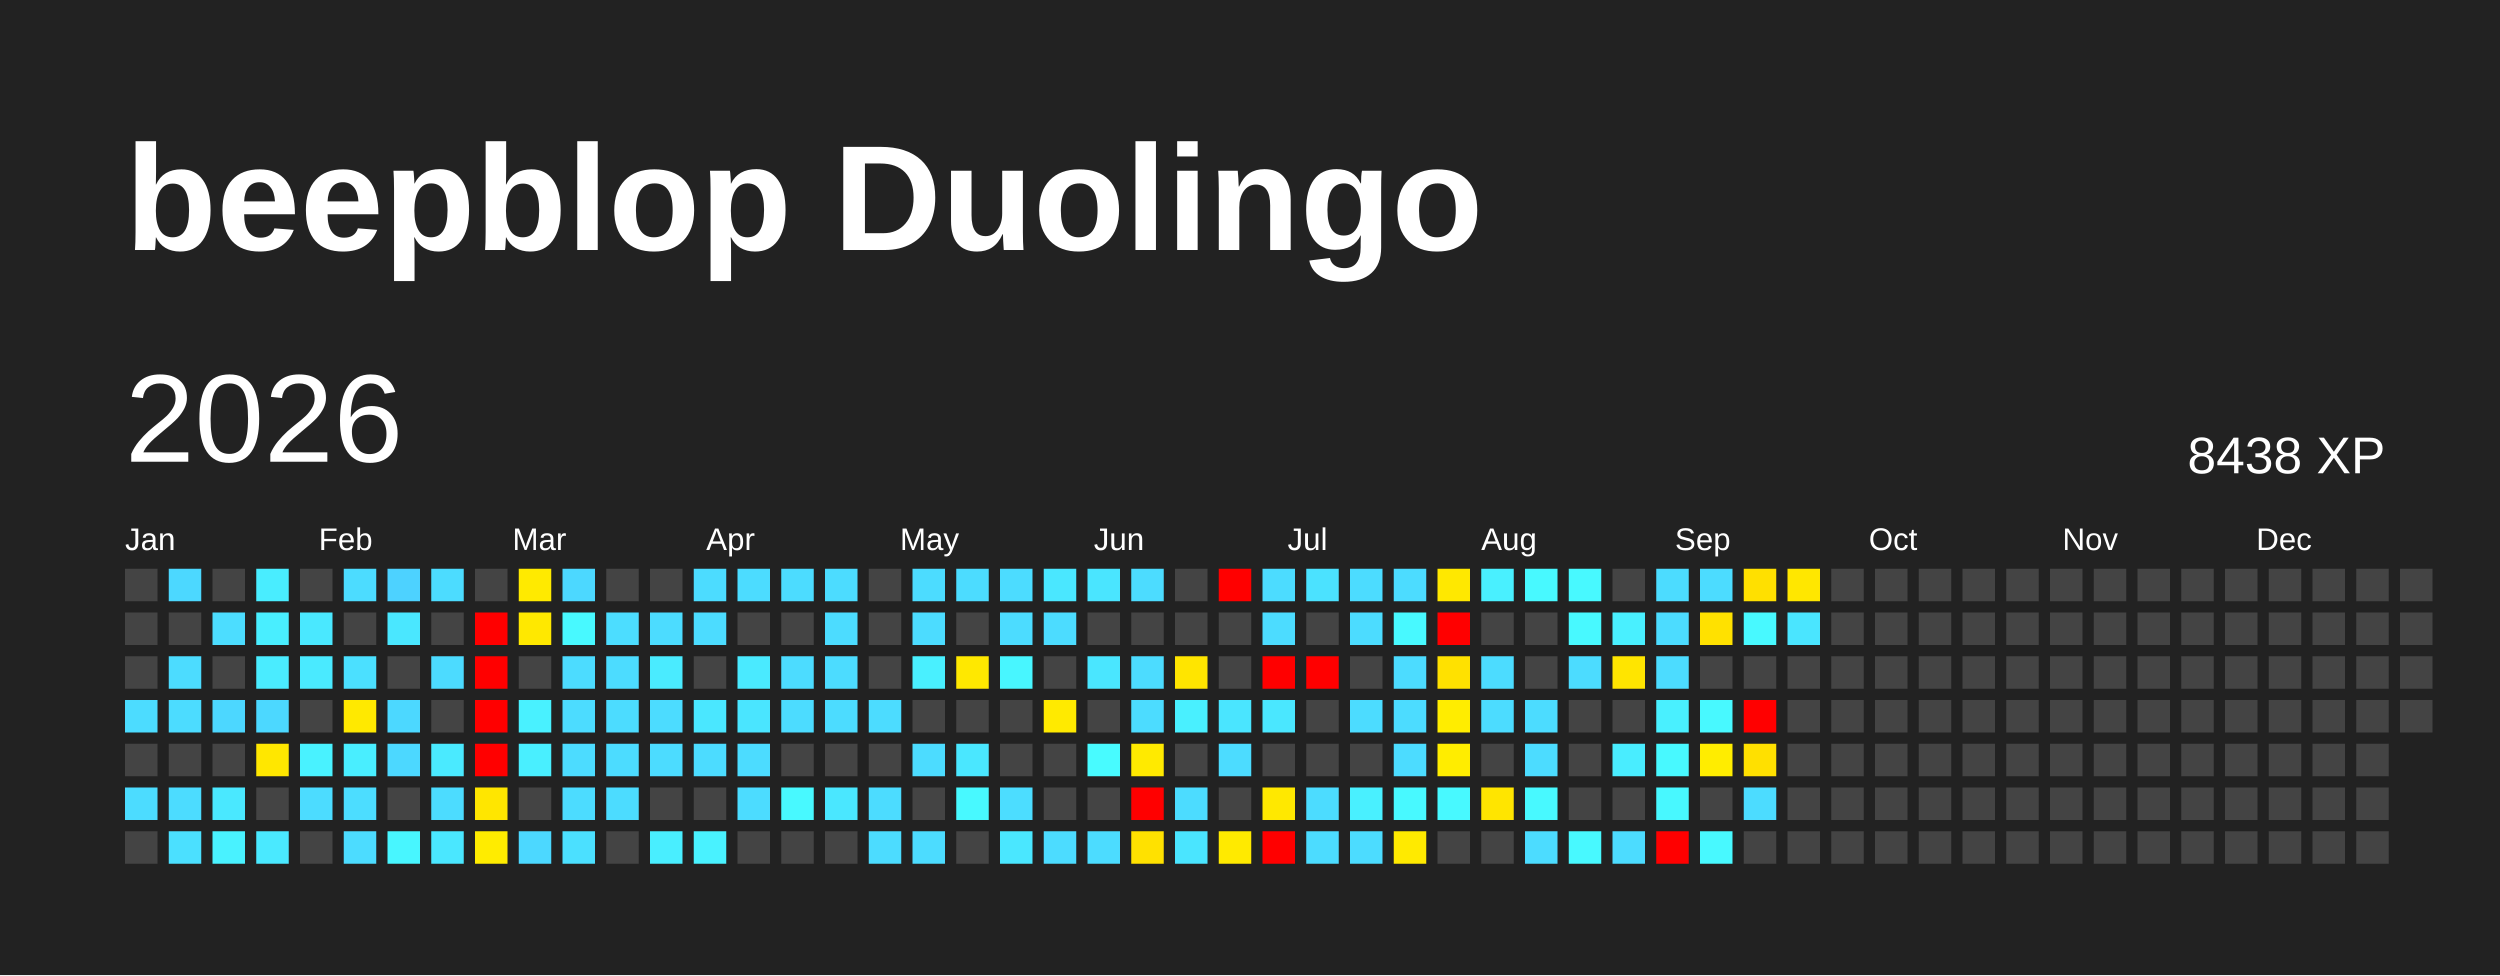
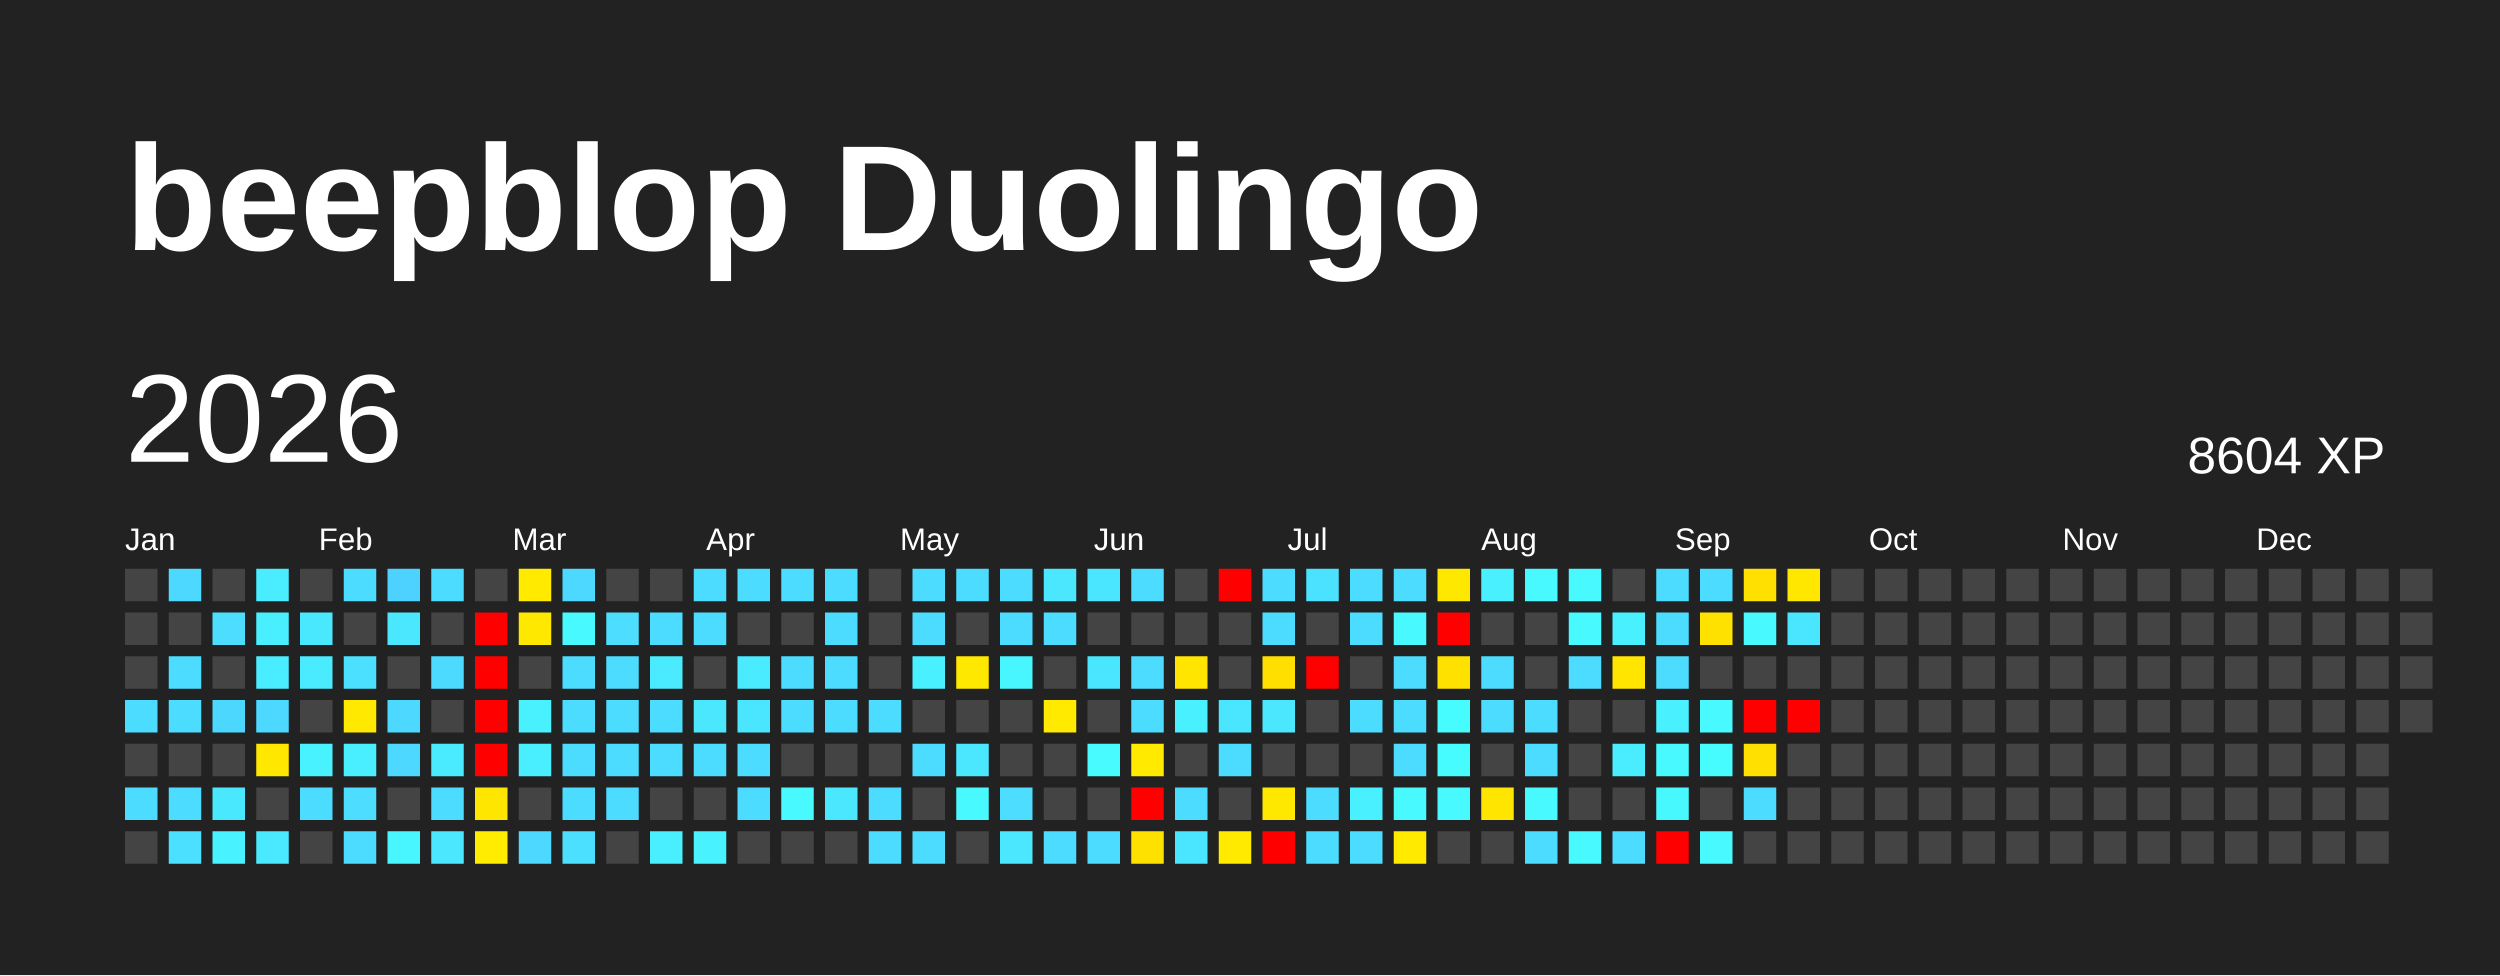
<svg xmlns="http://www.w3.org/2000/svg" baseProfile="full" height="78mm" version="1.1" viewBox="0,0,200,78" width="200mm">
  <defs />
  <rect fill="#222222" height="78" width="200" x="0" y="0" />
  <text fill="#FFFFFF" style="font-size:12px; font-family:Arial; font-weight:bold;" x="10" y="20">beepblop Duolingo</text>
  <text dominant-baseline="hanging" fill="#FFFFFF" style="font-size:10.0px; font-family:Arial;" x="10" y="30">2026</text>
-   <text dominant-baseline="hanging" fill="#FFFFFF" style="font-size:4.125px; font-family:Arial;" x="175" y="35">8438 XP</text>
+   <text dominant-baseline="hanging" fill="#FFFFFF" style="font-size:4.125px; font-family:Arial;" x="175" y="35">8604 XP</text>
  <text fill="#FFFFFF" style="font-size:2.5px; font-family:Arial" x="10.0" y="44">Jan</text>
  <text fill="#FFFFFF" style="font-size:2.5px; font-family:Arial" x="25.5" y="44">Feb</text>
  <text fill="#FFFFFF" style="font-size:2.5px; font-family:Arial" x="41.0" y="44">Mar</text>
  <text fill="#FFFFFF" style="font-size:2.5px; font-family:Arial" x="56.5" y="44">Apr</text>
  <text fill="#FFFFFF" style="font-size:2.5px; font-family:Arial" x="72.0" y="44">May</text>
  <text fill="#FFFFFF" style="font-size:2.5px; font-family:Arial" x="87.5" y="44">Jun</text>
  <text fill="#FFFFFF" style="font-size:2.5px; font-family:Arial" x="103.0" y="44">Jul</text>
  <text fill="#FFFFFF" style="font-size:2.5px; font-family:Arial" x="118.5" y="44">Aug</text>
  <text fill="#FFFFFF" style="font-size:2.5px; font-family:Arial" x="134.0" y="44">Sep</text>
  <text fill="#FFFFFF" style="font-size:2.5px; font-family:Arial" x="149.5" y="44">Oct</text>
  <text fill="#FFFFFF" style="font-size:2.5px; font-family:Arial" x="165.0" y="44">Nov</text>
  <text fill="#FFFFFF" style="font-size:2.5px; font-family:Arial" x="180.5" y="44">Dec</text>
  <rect fill="#444444" height="2.6" width="2.6" x="10.0" y="45.5" />
  <rect fill="#444444" height="2.6" width="2.6" x="10.0" y="49.0" />
  <rect fill="#444444" height="2.6" width="2.6" x="10.0" y="52.5" />
  <rect fill="#4cdcff" height="2.6" width="2.6" x="10.0" y="56.0" />
  <rect fill="#444444" height="2.6" width="2.6" x="10.0" y="59.5" />
  <rect fill="#4cdcff" height="2.6" width="2.6" x="10.0" y="63.0" />
  <rect fill="#444444" height="2.6" width="2.6" x="10.0" y="66.5" />
  <rect fill="#4cd8ff" height="2.6" width="2.6" x="13.5" y="45.5" />
  <rect fill="#444444" height="2.6" width="2.6" x="13.5" y="49.0" />
  <rect fill="#4cdcff" height="2.6" width="2.6" x="13.5" y="52.5" />
  <rect fill="#4cdcff" height="2.6" width="2.6" x="13.5" y="56.0" />
  <rect fill="#444444" height="2.6" width="2.6" x="13.5" y="59.5" />
  <rect fill="#4cdcff" height="2.6" width="2.6" x="13.5" y="63.0" />
  <rect fill="#4be0ff" height="2.6" width="2.6" x="13.5" y="66.5" />
  <rect fill="#444444" height="2.6" width="2.6" x="17.0" y="45.5" />
  <rect fill="#4cddff" height="2.6" width="2.6" x="17.0" y="49.0" />
  <rect fill="#444444" height="2.6" width="2.6" x="17.0" y="52.5" />
  <rect fill="#4cd7ff" height="2.6" width="2.6" x="17.0" y="56.0" />
  <rect fill="#444444" height="2.6" width="2.6" x="17.0" y="59.5" />
  <rect fill="#4ae8ff" height="2.6" width="2.6" x="17.0" y="63.0" />
  <rect fill="#49f2ff" height="2.6" width="2.6" x="17.0" y="66.5" />
  <rect fill="#49edff" height="2.6" width="2.6" x="20.5" y="45.5" />
  <rect fill="#49eeff" height="2.6" width="2.6" x="20.5" y="49.0" />
  <rect fill="#4aecff" height="2.6" width="2.6" x="20.5" y="52.5" />
  <rect fill="#4cd8ff" height="2.6" width="2.6" x="20.5" y="56.0" />
  <rect fill="#ffe700" height="2.6" width="2.6" x="20.5" y="59.5" />
  <rect fill="#444444" height="2.6" width="2.6" x="20.5" y="63.0" />
  <rect fill="#4ae9ff" height="2.6" width="2.6" x="20.5" y="66.5" />
  <rect fill="#444444" height="2.6" width="2.6" x="24.0" y="45.5" />
  <rect fill="#4ae8ff" height="2.6" width="2.6" x="24.0" y="49.0" />
  <rect fill="#4aeaff" height="2.6" width="2.6" x="24.0" y="52.5" />
  <rect fill="#444444" height="2.6" width="2.6" x="24.0" y="56.0" />
  <rect fill="#49f2ff" height="2.6" width="2.6" x="24.0" y="59.5" />
  <rect fill="#4cdcff" height="2.6" width="2.6" x="24.0" y="63.0" />
  <rect fill="#444444" height="2.6" width="2.6" x="24.0" y="66.5" />
  <rect fill="#4cdcff" height="2.6" width="2.6" x="27.5" y="45.5" />
  <rect fill="#444444" height="2.6" width="2.6" x="27.5" y="49.0" />
  <rect fill="#4be0ff" height="2.6" width="2.6" x="27.5" y="52.5" />
  <rect fill="#ffe900" height="2.6" width="2.6" x="27.5" y="56.0" />
  <rect fill="#49eeff" height="2.6" width="2.6" x="27.5" y="59.5" />
  <rect fill="#4cddff" height="2.6" width="2.6" x="27.5" y="63.0" />
  <rect fill="#4cdcff" height="2.6" width="2.6" x="27.5" y="66.5" />
  <rect fill="#4dd2ff" height="2.6" width="2.6" x="31.0" y="45.5" />
  <rect fill="#4ae7ff" height="2.6" width="2.6" x="31.0" y="49.0" />
  <rect fill="#444444" height="2.6" width="2.6" x="31.0" y="52.5" />
  <rect fill="#4cd8ff" height="2.6" width="2.6" x="31.0" y="56.0" />
  <rect fill="#4cd8ff" height="2.6" width="2.6" x="31.0" y="59.5" />
  <rect fill="#444444" height="2.6" width="2.6" x="31.0" y="63.0" />
  <rect fill="#48f6ff" height="2.6" width="2.6" x="31.0" y="66.5" />
  <rect fill="#4cdcff" height="2.6" width="2.6" x="34.5" y="45.5" />
  <rect fill="#444444" height="2.6" width="2.6" x="34.5" y="49.0" />
  <rect fill="#4cdbff" height="2.6" width="2.6" x="34.5" y="52.5" />
  <rect fill="#444444" height="2.6" width="2.6" x="34.5" y="56.0" />
  <rect fill="#4aeaff" height="2.6" width="2.6" x="34.5" y="59.5" />
  <rect fill="#4cdcff" height="2.6" width="2.6" x="34.5" y="63.0" />
  <rect fill="#4ae7ff" height="2.6" width="2.6" x="34.5" y="66.5" />
  <rect fill="#444444" height="2.6" width="2.6" x="38.0" y="45.5" />
  <rect fill="red" height="2.6" width="2.6" x="38.0" y="49.0" />
  <rect fill="red" height="2.6" width="2.6" x="38.0" y="52.5" />
  <rect fill="red" height="2.6" width="2.6" x="38.0" y="56.0" />
  <rect fill="red" height="2.6" width="2.6" x="38.0" y="59.5" />
  <rect fill="#ffe600" height="2.6" width="2.6" x="38.0" y="63.0" />
  <rect fill="#ffec00" height="2.6" width="2.6" x="38.0" y="66.5" />
  <rect fill="#ffea00" height="2.6" width="2.6" x="41.5" y="45.5" />
  <rect fill="#ffe800" height="2.6" width="2.6" x="41.5" y="49.0" />
  <rect fill="#444444" height="2.6" width="2.6" x="41.5" y="52.5" />
  <rect fill="#49f1ff" height="2.6" width="2.6" x="41.5" y="56.0" />
  <rect fill="#49efff" height="2.6" width="2.6" x="41.5" y="59.5" />
  <rect fill="#444444" height="2.6" width="2.6" x="41.5" y="63.0" />
  <rect fill="#4cd8ff" height="2.6" width="2.6" x="41.5" y="66.5" />
  <rect fill="#4cd8ff" height="2.6" width="2.6" x="45.0" y="45.5" />
  <rect fill="#48f9ff" height="2.6" width="2.6" x="45.0" y="49.0" />
  <rect fill="#4cdcff" height="2.6" width="2.6" x="45.0" y="52.5" />
  <rect fill="#4cdcff" height="2.6" width="2.6" x="45.0" y="56.0" />
  <rect fill="#4cdcff" height="2.6" width="2.6" x="45.0" y="59.5" />
  <rect fill="#4cdcff" height="2.6" width="2.6" x="45.0" y="63.0" />
  <rect fill="#4be0ff" height="2.6" width="2.6" x="45.0" y="66.5" />
  <rect fill="#444444" height="2.6" width="2.6" x="48.5" y="45.5" />
  <rect fill="#4cddff" height="2.6" width="2.6" x="48.5" y="49.0" />
  <rect fill="#4cdcff" height="2.6" width="2.6" x="48.5" y="52.5" />
  <rect fill="#4cdcff" height="2.6" width="2.6" x="48.5" y="56.0" />
  <rect fill="#4cdcff" height="2.6" width="2.6" x="48.5" y="59.5" />
  <rect fill="#4cdcff" height="2.6" width="2.6" x="48.5" y="63.0" />
  <rect fill="#444444" height="2.6" width="2.6" x="48.5" y="66.5" />
  <rect fill="#444444" height="2.6" width="2.6" x="52.0" y="45.5" />
  <rect fill="#4cdcff" height="2.6" width="2.6" x="52.0" y="49.0" />
  <rect fill="#4aebff" height="2.6" width="2.6" x="52.0" y="52.5" />
  <rect fill="#4cdcff" height="2.6" width="2.6" x="52.0" y="56.0" />
  <rect fill="#4cdcff" height="2.6" width="2.6" x="52.0" y="59.5" />
  <rect fill="#444444" height="2.6" width="2.6" x="52.0" y="63.0" />
  <rect fill="#49eeff" height="2.6" width="2.6" x="52.0" y="66.5" />
  <rect fill="#4cdcff" height="2.6" width="2.6" x="55.5" y="45.5" />
  <rect fill="#4cdcff" height="2.6" width="2.6" x="55.5" y="49.0" />
  <rect fill="#444444" height="2.6" width="2.6" x="55.5" y="52.5" />
  <rect fill="#4ae7ff" height="2.6" width="2.6" x="55.5" y="56.0" />
  <rect fill="#4cdcff" height="2.6" width="2.6" x="55.5" y="59.5" />
  <rect fill="#444444" height="2.6" width="2.6" x="55.5" y="63.0" />
  <rect fill="#49f2ff" height="2.6" width="2.6" x="55.5" y="66.5" />
  <rect fill="#4cdcff" height="2.6" width="2.6" x="59.0" y="45.5" />
  <rect fill="#444444" height="2.6" width="2.6" x="59.0" y="49.0" />
  <rect fill="#4aeaff" height="2.6" width="2.6" x="59.0" y="52.5" />
  <rect fill="#4ae5ff" height="2.6" width="2.6" x="59.0" y="56.0" />
  <rect fill="#4cdcff" height="2.6" width="2.6" x="59.0" y="59.5" />
  <rect fill="#4cdcff" height="2.6" width="2.6" x="59.0" y="63.0" />
  <rect fill="#444444" height="2.6" width="2.6" x="59.0" y="66.5" />
  <rect fill="#4cdcff" height="2.6" width="2.6" x="62.5" y="45.5" />
  <rect fill="#444444" height="2.6" width="2.6" x="62.5" y="49.0" />
  <rect fill="#4cdcff" height="2.6" width="2.6" x="62.5" y="52.5" />
  <rect fill="#4cdcff" height="2.6" width="2.6" x="62.5" y="56.0" />
  <rect fill="#444444" height="2.6" width="2.6" x="62.5" y="59.5" />
  <rect fill="#48f9ff" height="2.6" width="2.6" x="62.5" y="63.0" />
  <rect fill="#444444" height="2.6" width="2.6" x="62.5" y="66.5" />
  <rect fill="#4cdcff" height="2.6" width="2.6" x="66.0" y="45.5" />
  <rect fill="#4cdcff" height="2.6" width="2.6" x="66.0" y="49.0" />
  <rect fill="#4cdcff" height="2.6" width="2.6" x="66.0" y="52.5" />
  <rect fill="#4cdcff" height="2.6" width="2.6" x="66.0" y="56.0" />
  <rect fill="#444444" height="2.6" width="2.6" x="66.0" y="59.5" />
  <rect fill="#4ae7ff" height="2.6" width="2.6" x="66.0" y="63.0" />
  <rect fill="#444444" height="2.6" width="2.6" x="66.0" y="66.5" />
  <rect fill="#444444" height="2.6" width="2.6" x="69.5" y="45.5" />
  <rect fill="#444444" height="2.6" width="2.6" x="69.5" y="49.0" />
  <rect fill="#444444" height="2.6" width="2.6" x="69.5" y="52.5" />
  <rect fill="#4cdcff" height="2.6" width="2.6" x="69.5" y="56.0" />
  <rect fill="#444444" height="2.6" width="2.6" x="69.5" y="59.5" />
  <rect fill="#4cdcff" height="2.6" width="2.6" x="69.5" y="63.0" />
  <rect fill="#4cdcff" height="2.6" width="2.6" x="69.5" y="66.5" />
  <rect fill="#4cdcff" height="2.6" width="2.6" x="73.0" y="45.5" />
  <rect fill="#4cdcff" height="2.6" width="2.6" x="73.0" y="49.0" />
  <rect fill="#49f0ff" height="2.6" width="2.6" x="73.0" y="52.5" />
  <rect fill="#444444" height="2.6" width="2.6" x="73.0" y="56.0" />
  <rect fill="#4cdcff" height="2.6" width="2.6" x="73.0" y="59.5" />
  <rect fill="#444444" height="2.6" width="2.6" x="73.0" y="63.0" />
  <rect fill="#4cdcff" height="2.6" width="2.6" x="73.0" y="66.5" />
  <rect fill="#4cdcff" height="2.6" width="2.6" x="76.5" y="45.5" />
  <rect fill="#444444" height="2.6" width="2.6" x="76.5" y="49.0" />
  <rect fill="#ffe800" height="2.6" width="2.6" x="76.5" y="52.5" />
  <rect fill="#444444" height="2.6" width="2.6" x="76.5" y="56.0" />
  <rect fill="#4ae7ff" height="2.6" width="2.6" x="76.5" y="59.5" />
  <rect fill="#48f9ff" height="2.6" width="2.6" x="76.5" y="63.0" />
  <rect fill="#444444" height="2.6" width="2.6" x="76.5" y="66.5" />
  <rect fill="#4cdcff" height="2.6" width="2.6" x="80.0" y="45.5" />
  <rect fill="#4cdcff" height="2.6" width="2.6" x="80.0" y="49.0" />
  <rect fill="#48f6ff" height="2.6" width="2.6" x="80.0" y="52.5" />
  <rect fill="#444444" height="2.6" width="2.6" x="80.0" y="56.0" />
  <rect fill="#444444" height="2.6" width="2.6" x="80.0" y="59.5" />
  <rect fill="#4cddff" height="2.6" width="2.6" x="80.0" y="63.0" />
  <rect fill="#4ae7ff" height="2.6" width="2.6" x="80.0" y="66.5" />
  <rect fill="#4ae7ff" height="2.6" width="2.6" x="83.5" y="45.5" />
  <rect fill="#4cdcff" height="2.6" width="2.6" x="83.5" y="49.0" />
  <rect fill="#444444" height="2.6" width="2.6" x="83.5" y="52.5" />
  <rect fill="#ffea00" height="2.6" width="2.6" x="83.5" y="56.0" />
  <rect fill="#444444" height="2.6" width="2.6" x="83.5" y="59.5" />
  <rect fill="#444444" height="2.6" width="2.6" x="83.5" y="63.0" />
  <rect fill="#4cdcff" height="2.6" width="2.6" x="83.5" y="66.5" />
  <rect fill="#4ae5ff" height="2.6" width="2.6" x="87.0" y="45.5" />
  <rect fill="#444444" height="2.6" width="2.6" x="87.0" y="49.0" />
  <rect fill="#4ae6ff" height="2.6" width="2.6" x="87.0" y="52.5" />
  <rect fill="#444444" height="2.6" width="2.6" x="87.0" y="56.0" />
  <rect fill="#48fbff" height="2.6" width="2.6" x="87.0" y="59.5" />
  <rect fill="#444444" height="2.6" width="2.6" x="87.0" y="63.0" />
  <rect fill="#4cdcff" height="2.6" width="2.6" x="87.0" y="66.5" />
  <rect fill="#4cdcff" height="2.6" width="2.6" x="90.5" y="45.5" />
  <rect fill="#444444" height="2.6" width="2.6" x="90.5" y="49.0" />
  <rect fill="#4cdcff" height="2.6" width="2.6" x="90.5" y="52.5" />
  <rect fill="#4cdcff" height="2.6" width="2.6" x="90.5" y="56.0" />
  <rect fill="#ffea00" height="2.6" width="2.6" x="90.5" y="59.5" />
  <rect fill="red" height="2.6" width="2.6" x="90.5" y="63.0" />
  <rect fill="#ffe100" height="2.6" width="2.6" x="90.5" y="66.5" />
  <rect fill="#444444" height="2.6" width="2.6" x="94.0" y="45.5" />
  <rect fill="#444444" height="2.6" width="2.6" x="94.0" y="49.0" />
  <rect fill="#ffe500" height="2.6" width="2.6" x="94.0" y="52.5" />
  <rect fill="#49f0ff" height="2.6" width="2.6" x="94.0" y="56.0" />
  <rect fill="#444444" height="2.6" width="2.6" x="94.0" y="59.5" />
  <rect fill="#4cdcff" height="2.6" width="2.6" x="94.0" y="63.0" />
  <rect fill="#4ae5ff" height="2.6" width="2.6" x="94.0" y="66.5" />
  <rect fill="red" height="2.6" width="2.6" x="97.5" y="45.5" />
  <rect fill="#444444" height="2.6" width="2.6" x="97.5" y="49.0" />
  <rect fill="#444444" height="2.6" width="2.6" x="97.5" y="52.5" />
  <rect fill="#4ae5ff" height="2.6" width="2.6" x="97.5" y="56.0" />
  <rect fill="#4cdcff" height="2.6" width="2.6" x="97.5" y="59.5" />
  <rect fill="#444444" height="2.6" width="2.6" x="97.5" y="63.0" />
  <rect fill="#ffea00" height="2.6" width="2.6" x="97.5" y="66.5" />
  <rect fill="#4cdcff" height="2.6" width="2.6" x="101.0" y="45.5" />
  <rect fill="#4cdcff" height="2.6" width="2.6" x="101.0" y="49.0" />
-   <rect fill="red" height="2.6" width="2.6" x="101.0" y="52.5" />
+   <rect fill="#ffdf00" height="2.6" width="2.6" x="101.0" y="52.5" />
  <rect fill="#4ae7ff" height="2.6" width="2.6" x="101.0" y="56.0" />
  <rect fill="#444444" height="2.6" width="2.6" x="101.0" y="59.5" />
  <rect fill="#ffe800" height="2.6" width="2.6" x="101.0" y="63.0" />
  <rect fill="red" height="2.6" width="2.6" x="101.0" y="66.5" />
  <rect fill="#4be2ff" height="2.6" width="2.6" x="104.5" y="45.5" />
  <rect fill="#444444" height="2.6" width="2.6" x="104.5" y="49.0" />
  <rect fill="red" height="2.6" width="2.6" x="104.5" y="52.5" />
  <rect fill="#444444" height="2.6" width="2.6" x="104.5" y="56.0" />
  <rect fill="#444444" height="2.6" width="2.6" x="104.5" y="59.5" />
  <rect fill="#4cdcff" height="2.6" width="2.6" x="104.5" y="63.0" />
  <rect fill="#4cdcff" height="2.6" width="2.6" x="104.5" y="66.5" />
  <rect fill="#4cdcff" height="2.6" width="2.6" x="108.0" y="45.5" />
  <rect fill="#4cdcff" height="2.6" width="2.6" x="108.0" y="49.0" />
  <rect fill="#444444" height="2.6" width="2.6" x="108.0" y="52.5" />
  <rect fill="#4cdcff" height="2.6" width="2.6" x="108.0" y="56.0" />
  <rect fill="#444444" height="2.6" width="2.6" x="108.0" y="59.5" />
  <rect fill="#49f0ff" height="2.6" width="2.6" x="108.0" y="63.0" />
  <rect fill="#4cdcff" height="2.6" width="2.6" x="108.0" y="66.5" />
  <rect fill="#4cdcff" height="2.6" width="2.6" x="111.5" y="45.5" />
  <rect fill="#48f9ff" height="2.6" width="2.6" x="111.5" y="49.0" />
  <rect fill="#4cdcff" height="2.6" width="2.6" x="111.5" y="52.5" />
  <rect fill="#4cdcff" height="2.6" width="2.6" x="111.5" y="56.0" />
  <rect fill="#4cdcff" height="2.6" width="2.6" x="111.5" y="59.5" />
  <rect fill="#48f9ff" height="2.6" width="2.6" x="111.5" y="63.0" />
  <rect fill="#ffea00" height="2.6" width="2.6" x="111.5" y="66.5" />
  <rect fill="#ffe800" height="2.6" width="2.6" x="115.0" y="45.5" />
  <rect fill="red" height="2.6" width="2.6" x="115.0" y="49.0" />
  <rect fill="#ffe100" height="2.6" width="2.6" x="115.0" y="52.5" />
-   <rect fill="#ffed00" height="2.6" width="2.6" x="115.0" y="56.0" />
-   <rect fill="#ffed00" height="2.6" width="2.6" x="115.0" y="59.5" />
+   <rect fill="#47fcff" height="2.6" width="2.6" x="115.0" y="56.0" />
+   <rect fill="#47fcff" height="2.6" width="2.6" x="115.0" y="59.5" />
  <rect fill="#48f9ff" height="2.6" width="2.6" x="115.0" y="63.0" />
  <rect fill="#444444" height="2.6" width="2.6" x="115.0" y="66.5" />
  <rect fill="#49f0ff" height="2.6" width="2.6" x="118.5" y="45.5" />
  <rect fill="#444444" height="2.6" width="2.6" x="118.5" y="49.0" />
  <rect fill="#4cdcff" height="2.6" width="2.6" x="118.5" y="52.5" />
  <rect fill="#4cdcff" height="2.6" width="2.6" x="118.5" y="56.0" />
  <rect fill="#444444" height="2.6" width="2.6" x="118.5" y="59.5" />
  <rect fill="#ffe500" height="2.6" width="2.6" x="118.5" y="63.0" />
  <rect fill="#444444" height="2.6" width="2.6" x="118.5" y="66.5" />
  <rect fill="#48f9ff" height="2.6" width="2.6" x="122.0" y="45.5" />
  <rect fill="#444444" height="2.6" width="2.6" x="122.0" y="49.0" />
  <rect fill="#444444" height="2.6" width="2.6" x="122.0" y="52.5" />
  <rect fill="#4cdcff" height="2.6" width="2.6" x="122.0" y="56.0" />
  <rect fill="#4cdcff" height="2.6" width="2.6" x="122.0" y="59.5" />
  <rect fill="#48f9ff" height="2.6" width="2.6" x="122.0" y="63.0" />
  <rect fill="#4cdcff" height="2.6" width="2.6" x="122.0" y="66.5" />
  <rect fill="#48f9ff" height="2.6" width="2.6" x="125.5" y="45.5" />
  <rect fill="#48f9ff" height="2.6" width="2.6" x="125.5" y="49.0" />
  <rect fill="#4cdcff" height="2.6" width="2.6" x="125.5" y="52.5" />
  <rect fill="#444444" height="2.6" width="2.6" x="125.5" y="56.0" />
  <rect fill="#444444" height="2.6" width="2.6" x="125.5" y="59.5" />
  <rect fill="#444444" height="2.6" width="2.6" x="125.5" y="63.0" />
  <rect fill="#48f9ff" height="2.6" width="2.6" x="125.5" y="66.5" />
  <rect fill="#444444" height="2.6" width="2.6" x="129.0" y="45.5" />
  <rect fill="#49f0ff" height="2.6" width="2.6" x="129.0" y="49.0" />
  <rect fill="#ffe500" height="2.6" width="2.6" x="129.0" y="52.5" />
  <rect fill="#444444" height="2.6" width="2.6" x="129.0" y="56.0" />
  <rect fill="#49edff" height="2.6" width="2.6" x="129.0" y="59.5" />
  <rect fill="#444444" height="2.6" width="2.6" x="129.0" y="63.0" />
  <rect fill="#4cdcff" height="2.6" width="2.6" x="129.0" y="66.5" />
  <rect fill="#4cdcff" height="2.6" width="2.6" x="132.5" y="45.5" />
  <rect fill="#4cdcff" height="2.6" width="2.6" x="132.5" y="49.0" />
  <rect fill="#4cdcff" height="2.6" width="2.6" x="132.5" y="52.5" />
  <rect fill="#49f0ff" height="2.6" width="2.6" x="132.5" y="56.0" />
  <rect fill="#48f9ff" height="2.6" width="2.6" x="132.5" y="59.5" />
  <rect fill="#48f8ff" height="2.6" width="2.6" x="132.5" y="63.0" />
  <rect fill="red" height="2.6" width="2.6" x="132.5" y="66.5" />
  <rect fill="#4cdcff" height="2.6" width="2.6" x="136.0" y="45.5" />
  <rect fill="#ffe100" height="2.6" width="2.6" x="136.0" y="49.0" />
  <rect fill="#444444" height="2.6" width="2.6" x="136.0" y="52.5" />
  <rect fill="#48f9ff" height="2.6" width="2.6" x="136.0" y="56.0" />
-   <rect fill="#ffed00" height="2.6" width="2.6" x="136.0" y="59.5" />
+   <rect fill="#47fcff" height="2.6" width="2.6" x="136.0" y="59.5" />
  <rect fill="#444444" height="2.6" width="2.6" x="136.0" y="63.0" />
  <rect fill="#48f9ff" height="2.6" width="2.6" x="136.0" y="66.5" />
  <rect fill="#ffe000" height="2.6" width="2.6" x="139.5" y="45.5" />
  <rect fill="#48f9ff" height="2.6" width="2.6" x="139.5" y="49.0" />
  <rect fill="#444444" height="2.6" width="2.6" x="139.5" y="52.5" />
  <rect fill="red" height="2.6" width="2.6" x="139.5" y="56.0" />
  <rect fill="#ffe000" height="2.6" width="2.6" x="139.5" y="59.5" />
  <rect fill="#4cdcff" height="2.6" width="2.6" x="139.5" y="63.0" />
  <rect fill="#444444" height="2.6" width="2.6" x="139.5" y="66.5" />
  <rect fill="#ffe700" height="2.6" width="2.6" x="143.0" y="45.5" />
  <rect fill="#4ae5ff" height="2.6" width="2.6" x="143.0" y="49.0" />
  <rect fill="#444444" height="2.6" width="2.6" x="143.0" y="52.5" />
-   <rect fill="#444444" height="2.6" width="2.6" x="143.0" y="56.0" />
+   <rect fill="red" height="2.6" width="2.6" x="143.0" y="56.0" />
  <rect fill="#444444" height="2.6" width="2.6" x="143.0" y="59.5" />
  <rect fill="#444444" height="2.6" width="2.6" x="143.0" y="63.0" />
  <rect fill="#444444" height="2.6" width="2.6" x="143.0" y="66.5" />
  <rect fill="#444444" height="2.6" width="2.6" x="146.5" y="45.5" />
  <rect fill="#444444" height="2.6" width="2.6" x="146.5" y="49.0" />
  <rect fill="#444444" height="2.6" width="2.6" x="146.5" y="52.5" />
  <rect fill="#444444" height="2.6" width="2.6" x="146.5" y="56.0" />
  <rect fill="#444444" height="2.6" width="2.6" x="146.5" y="59.5" />
  <rect fill="#444444" height="2.6" width="2.6" x="146.5" y="63.0" />
  <rect fill="#444444" height="2.6" width="2.6" x="146.5" y="66.5" />
  <rect fill="#444444" height="2.6" width="2.6" x="150.0" y="45.5" />
  <rect fill="#444444" height="2.6" width="2.6" x="150.0" y="49.0" />
  <rect fill="#444444" height="2.6" width="2.6" x="150.0" y="52.5" />
  <rect fill="#444444" height="2.6" width="2.6" x="150.0" y="56.0" />
  <rect fill="#444444" height="2.6" width="2.6" x="150.0" y="59.5" />
  <rect fill="#444444" height="2.6" width="2.6" x="150.0" y="63.0" />
  <rect fill="#444444" height="2.6" width="2.6" x="150.0" y="66.5" />
  <rect fill="#444444" height="2.6" width="2.6" x="153.5" y="45.5" />
  <rect fill="#444444" height="2.6" width="2.6" x="153.5" y="49.0" />
  <rect fill="#444444" height="2.6" width="2.6" x="153.5" y="52.5" />
  <rect fill="#444444" height="2.6" width="2.6" x="153.5" y="56.0" />
  <rect fill="#444444" height="2.6" width="2.6" x="153.5" y="59.5" />
  <rect fill="#444444" height="2.6" width="2.6" x="153.5" y="63.0" />
  <rect fill="#444444" height="2.6" width="2.6" x="153.5" y="66.5" />
  <rect fill="#444444" height="2.6" width="2.6" x="157.0" y="45.5" />
  <rect fill="#444444" height="2.6" width="2.6" x="157.0" y="49.0" />
  <rect fill="#444444" height="2.6" width="2.6" x="157.0" y="52.5" />
  <rect fill="#444444" height="2.6" width="2.6" x="157.0" y="56.0" />
  <rect fill="#444444" height="2.6" width="2.6" x="157.0" y="59.5" />
  <rect fill="#444444" height="2.6" width="2.6" x="157.0" y="63.0" />
  <rect fill="#444444" height="2.6" width="2.6" x="157.0" y="66.5" />
  <rect fill="#444444" height="2.6" width="2.6" x="160.5" y="45.5" />
  <rect fill="#444444" height="2.6" width="2.6" x="160.5" y="49.0" />
  <rect fill="#444444" height="2.6" width="2.6" x="160.5" y="52.5" />
  <rect fill="#444444" height="2.6" width="2.6" x="160.5" y="56.0" />
  <rect fill="#444444" height="2.6" width="2.6" x="160.5" y="59.5" />
  <rect fill="#444444" height="2.6" width="2.6" x="160.5" y="63.0" />
  <rect fill="#444444" height="2.6" width="2.6" x="160.5" y="66.5" />
  <rect fill="#444444" height="2.6" width="2.6" x="164.0" y="45.5" />
  <rect fill="#444444" height="2.6" width="2.6" x="164.0" y="49.0" />
  <rect fill="#444444" height="2.6" width="2.6" x="164.0" y="52.5" />
  <rect fill="#444444" height="2.6" width="2.6" x="164.0" y="56.0" />
  <rect fill="#444444" height="2.6" width="2.6" x="164.0" y="59.5" />
  <rect fill="#444444" height="2.6" width="2.6" x="164.0" y="63.0" />
  <rect fill="#444444" height="2.6" width="2.6" x="164.0" y="66.5" />
  <rect fill="#444444" height="2.6" width="2.6" x="167.5" y="45.5" />
  <rect fill="#444444" height="2.6" width="2.6" x="167.5" y="49.0" />
  <rect fill="#444444" height="2.6" width="2.6" x="167.5" y="52.5" />
  <rect fill="#444444" height="2.6" width="2.6" x="167.5" y="56.0" />
  <rect fill="#444444" height="2.6" width="2.6" x="167.5" y="59.5" />
  <rect fill="#444444" height="2.6" width="2.6" x="167.5" y="63.0" />
  <rect fill="#444444" height="2.6" width="2.6" x="167.5" y="66.5" />
  <rect fill="#444444" height="2.6" width="2.6" x="171.0" y="45.5" />
  <rect fill="#444444" height="2.6" width="2.6" x="171.0" y="49.0" />
  <rect fill="#444444" height="2.6" width="2.6" x="171.0" y="52.5" />
  <rect fill="#444444" height="2.6" width="2.6" x="171.0" y="56.0" />
  <rect fill="#444444" height="2.6" width="2.6" x="171.0" y="59.5" />
  <rect fill="#444444" height="2.6" width="2.6" x="171.0" y="63.0" />
  <rect fill="#444444" height="2.6" width="2.6" x="171.0" y="66.5" />
  <rect fill="#444444" height="2.6" width="2.6" x="174.5" y="45.5" />
  <rect fill="#444444" height="2.6" width="2.6" x="174.5" y="49.0" />
  <rect fill="#444444" height="2.6" width="2.6" x="174.5" y="52.5" />
  <rect fill="#444444" height="2.6" width="2.6" x="174.5" y="56.0" />
  <rect fill="#444444" height="2.6" width="2.6" x="174.5" y="59.5" />
  <rect fill="#444444" height="2.6" width="2.6" x="174.5" y="63.0" />
  <rect fill="#444444" height="2.6" width="2.6" x="174.5" y="66.5" />
  <rect fill="#444444" height="2.6" width="2.6" x="178.0" y="45.5" />
  <rect fill="#444444" height="2.6" width="2.6" x="178.0" y="49.0" />
  <rect fill="#444444" height="2.6" width="2.6" x="178.0" y="52.5" />
  <rect fill="#444444" height="2.6" width="2.6" x="178.0" y="56.0" />
  <rect fill="#444444" height="2.6" width="2.6" x="178.0" y="59.5" />
  <rect fill="#444444" height="2.6" width="2.6" x="178.0" y="63.0" />
  <rect fill="#444444" height="2.6" width="2.6" x="178.0" y="66.5" />
  <rect fill="#444444" height="2.6" width="2.6" x="181.5" y="45.5" />
  <rect fill="#444444" height="2.6" width="2.6" x="181.5" y="49.0" />
  <rect fill="#444444" height="2.6" width="2.6" x="181.5" y="52.5" />
  <rect fill="#444444" height="2.6" width="2.6" x="181.5" y="56.0" />
  <rect fill="#444444" height="2.6" width="2.6" x="181.5" y="59.5" />
  <rect fill="#444444" height="2.6" width="2.6" x="181.5" y="63.0" />
  <rect fill="#444444" height="2.6" width="2.6" x="181.5" y="66.5" />
  <rect fill="#444444" height="2.6" width="2.6" x="185.0" y="45.5" />
  <rect fill="#444444" height="2.6" width="2.6" x="185.0" y="49.0" />
  <rect fill="#444444" height="2.6" width="2.6" x="185.0" y="52.5" />
  <rect fill="#444444" height="2.6" width="2.6" x="185.0" y="56.0" />
  <rect fill="#444444" height="2.6" width="2.6" x="185.0" y="59.5" />
  <rect fill="#444444" height="2.6" width="2.6" x="185.0" y="63.0" />
  <rect fill="#444444" height="2.6" width="2.6" x="185.0" y="66.5" />
  <rect fill="#444444" height="2.6" width="2.6" x="188.5" y="45.5" />
  <rect fill="#444444" height="2.6" width="2.6" x="188.5" y="49.0" />
  <rect fill="#444444" height="2.6" width="2.6" x="188.5" y="52.5" />
  <rect fill="#444444" height="2.6" width="2.6" x="188.5" y="56.0" />
  <rect fill="#444444" height="2.6" width="2.6" x="188.5" y="59.5" />
  <rect fill="#444444" height="2.6" width="2.6" x="188.5" y="63.0" />
  <rect fill="#444444" height="2.6" width="2.6" x="188.5" y="66.5" />
  <rect fill="#444444" height="2.6" width="2.6" x="192.0" y="45.5" />
  <rect fill="#444444" height="2.6" width="2.6" x="192.0" y="49.0" />
  <rect fill="#444444" height="2.6" width="2.6" x="192.0" y="52.5" />
  <rect fill="#444444" height="2.6" width="2.6" x="192.0" y="56.0" />
</svg>
